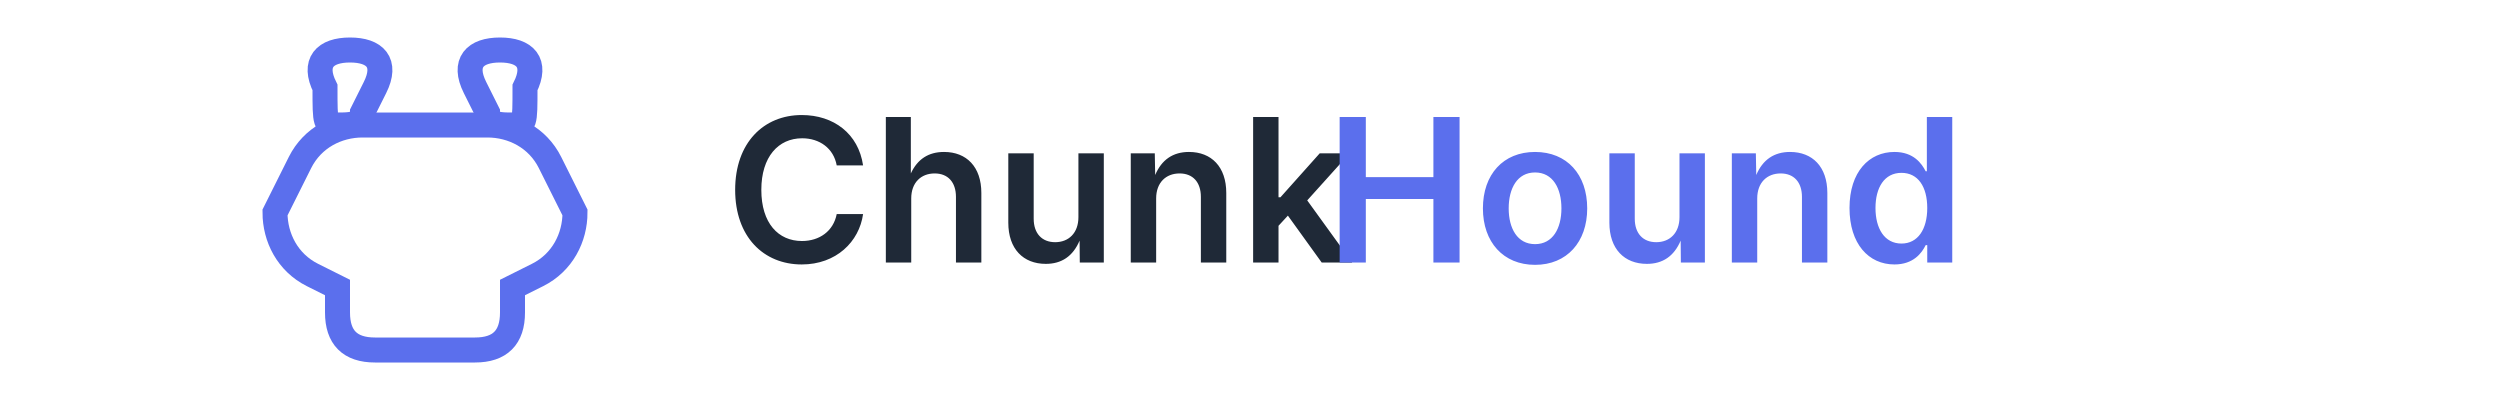
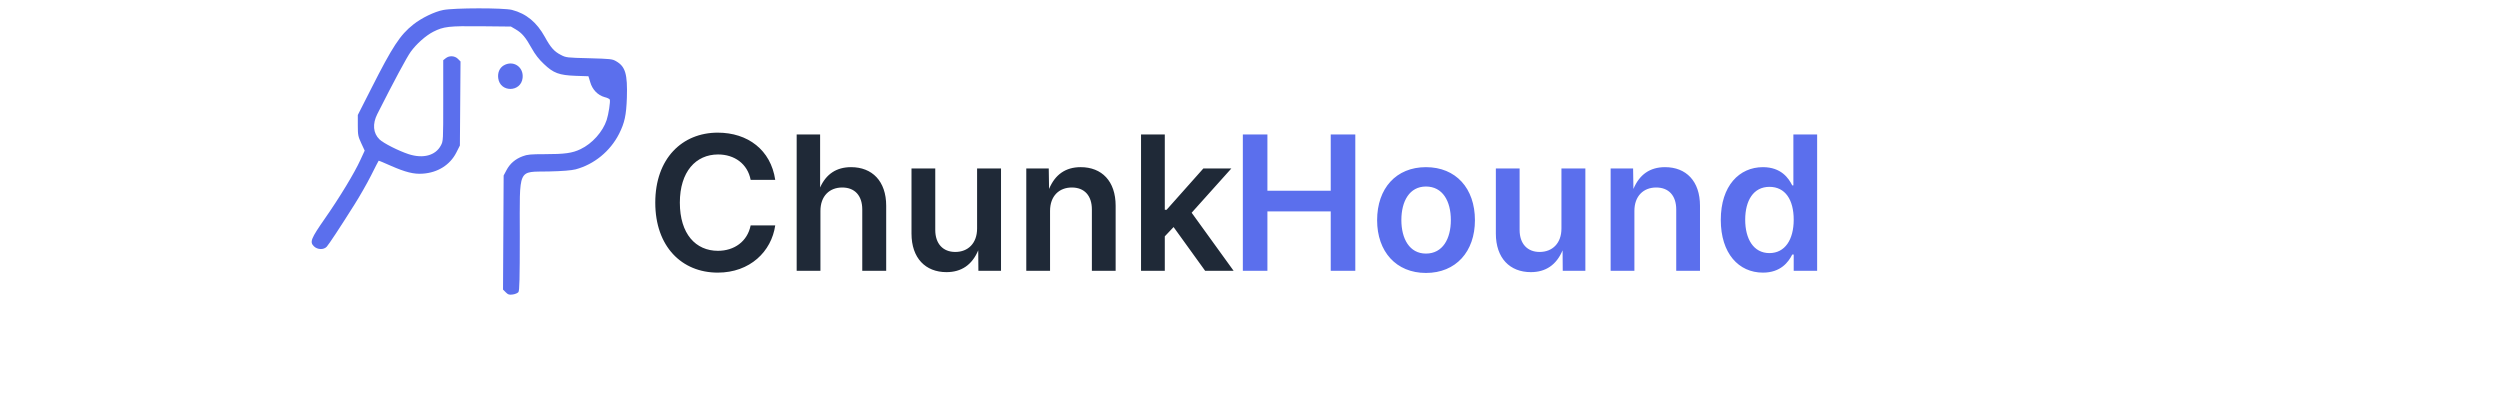
- <svg xmlns="http://www.w3.org/2000/svg" viewBox="0 0 200 32">
-   <g fill="none" stroke="#5B6FED" stroke-width="2" transform="translate(22, 4) scale(1.0)">
-     <path d="M7 6c-2 0-4 1-5 3l-2 4c0 2 1 4 3 5l2 1v2c0 2 1 3 3 3h8c2 0 3-1 3-3v-2l2-1c2-1 3-3 3-5l-2-4c-1-2-3-3-5-3z" />
-     <path d="M4 3c-1-2 0-3 2-3s3 1 2 3l-1 2c0 1-1 1-2 1s-1 0-1-3z" />
-     <path d="M20 3c1-2 0-3-2-3s-3 1-2 3l1 2c0 1 1 1 2 1s1 0 1-3z" />
+ <svg xmlns="http://www.w3.org/2000/svg" viewBox="0 0 240 40">
+   <g transform="translate(25, 37) scale(0.01, -0.01)" fill="#5B6FED">
+     <path d="M1755 3604 c-84 -16 -209 -77 -287 -139 -127 -100 -200 -212 -404     -615 l-129 -254 0 -101 c0 -92 3 -105 33 -170 l33 -71 -41 -89 c-57 -125 -198     -358 -341 -563 -135 -194 -147 -225 -106 -266 34 -34 95 -36 124 -4 22 25 126     182 265 403 49 77 121 203 160 280 39 77 71 141 73 142 1 2 53 -20 116 -48     141 -62 223 -83 309 -76 143 10 260 84 320 201 l35 69 3 403 3 404 -25 25     c-31 31 -84 33 -117 6 l-24 -19 0 -389 c0 -384 0 -388 -23 -430 -51 -96 -170     -128 -309 -83 -95 31 -242 105 -280 142 -61 59 -69 148 -21 243 160 316 282     544 321 598 54 75 144 155 216 192 101 51 149 56 460 53 l286 -3 46 -27 c61     -36 94 -75 153 -181 34 -61 70 -107 117 -151 92 -88 146 -108 306 -114 l122     -4 17 -56 c20 -72 73 -126 137 -144 26 -6 48 -17 51 -24 7 -18 -12 -142 -30     -196 -37 -113 -139 -227 -251 -280 -79 -38 -151 -48 -345 -48 -132 0 -166 -3     -210 -20 -71 -26 -123 -71 -156 -134 l-27 -51 -3 -548 -3 -547 26 -26 c23 -23     33 -26 68 -21 23 3 47 14 54 23 10 14 13 130 13 538 0 669 -25 613 280 620     133 3 214 10 255 20 178 47 333 174 418 341 54 107 69 180 75 346 7 228 -14     300 -103 351 -37 22 -54 23 -260 29 -212 5 -222 6 -271 32 -63 32 -98 71 -153     172 -78 141 -178 224 -316 260 -79 20 -555 20 -660 -1z" />
+     <path d="M2334 3071 c-39 -24 -58 -70 -51 -122 18 -139 219 -136 234 3 12 107     -92 174 -183 119z" />
  </g>
  <g font-family="'Inter', system-ui, -apple-system, sans-serif" font-weight="600">
-     <text x="58" y="21" font-size="16" fill="#1F2937">Chunk</text>
-     <text x="106" y="21" font-size="16" fill="#5B6FED">Hound</text>
+     <text x="62" y="26" font-size="18" fill="#1F2937">Chunk</text>
+     <text x="118" y="26" font-size="18" fill="#5B6FED">Hound</text>
  </g>
</svg>
